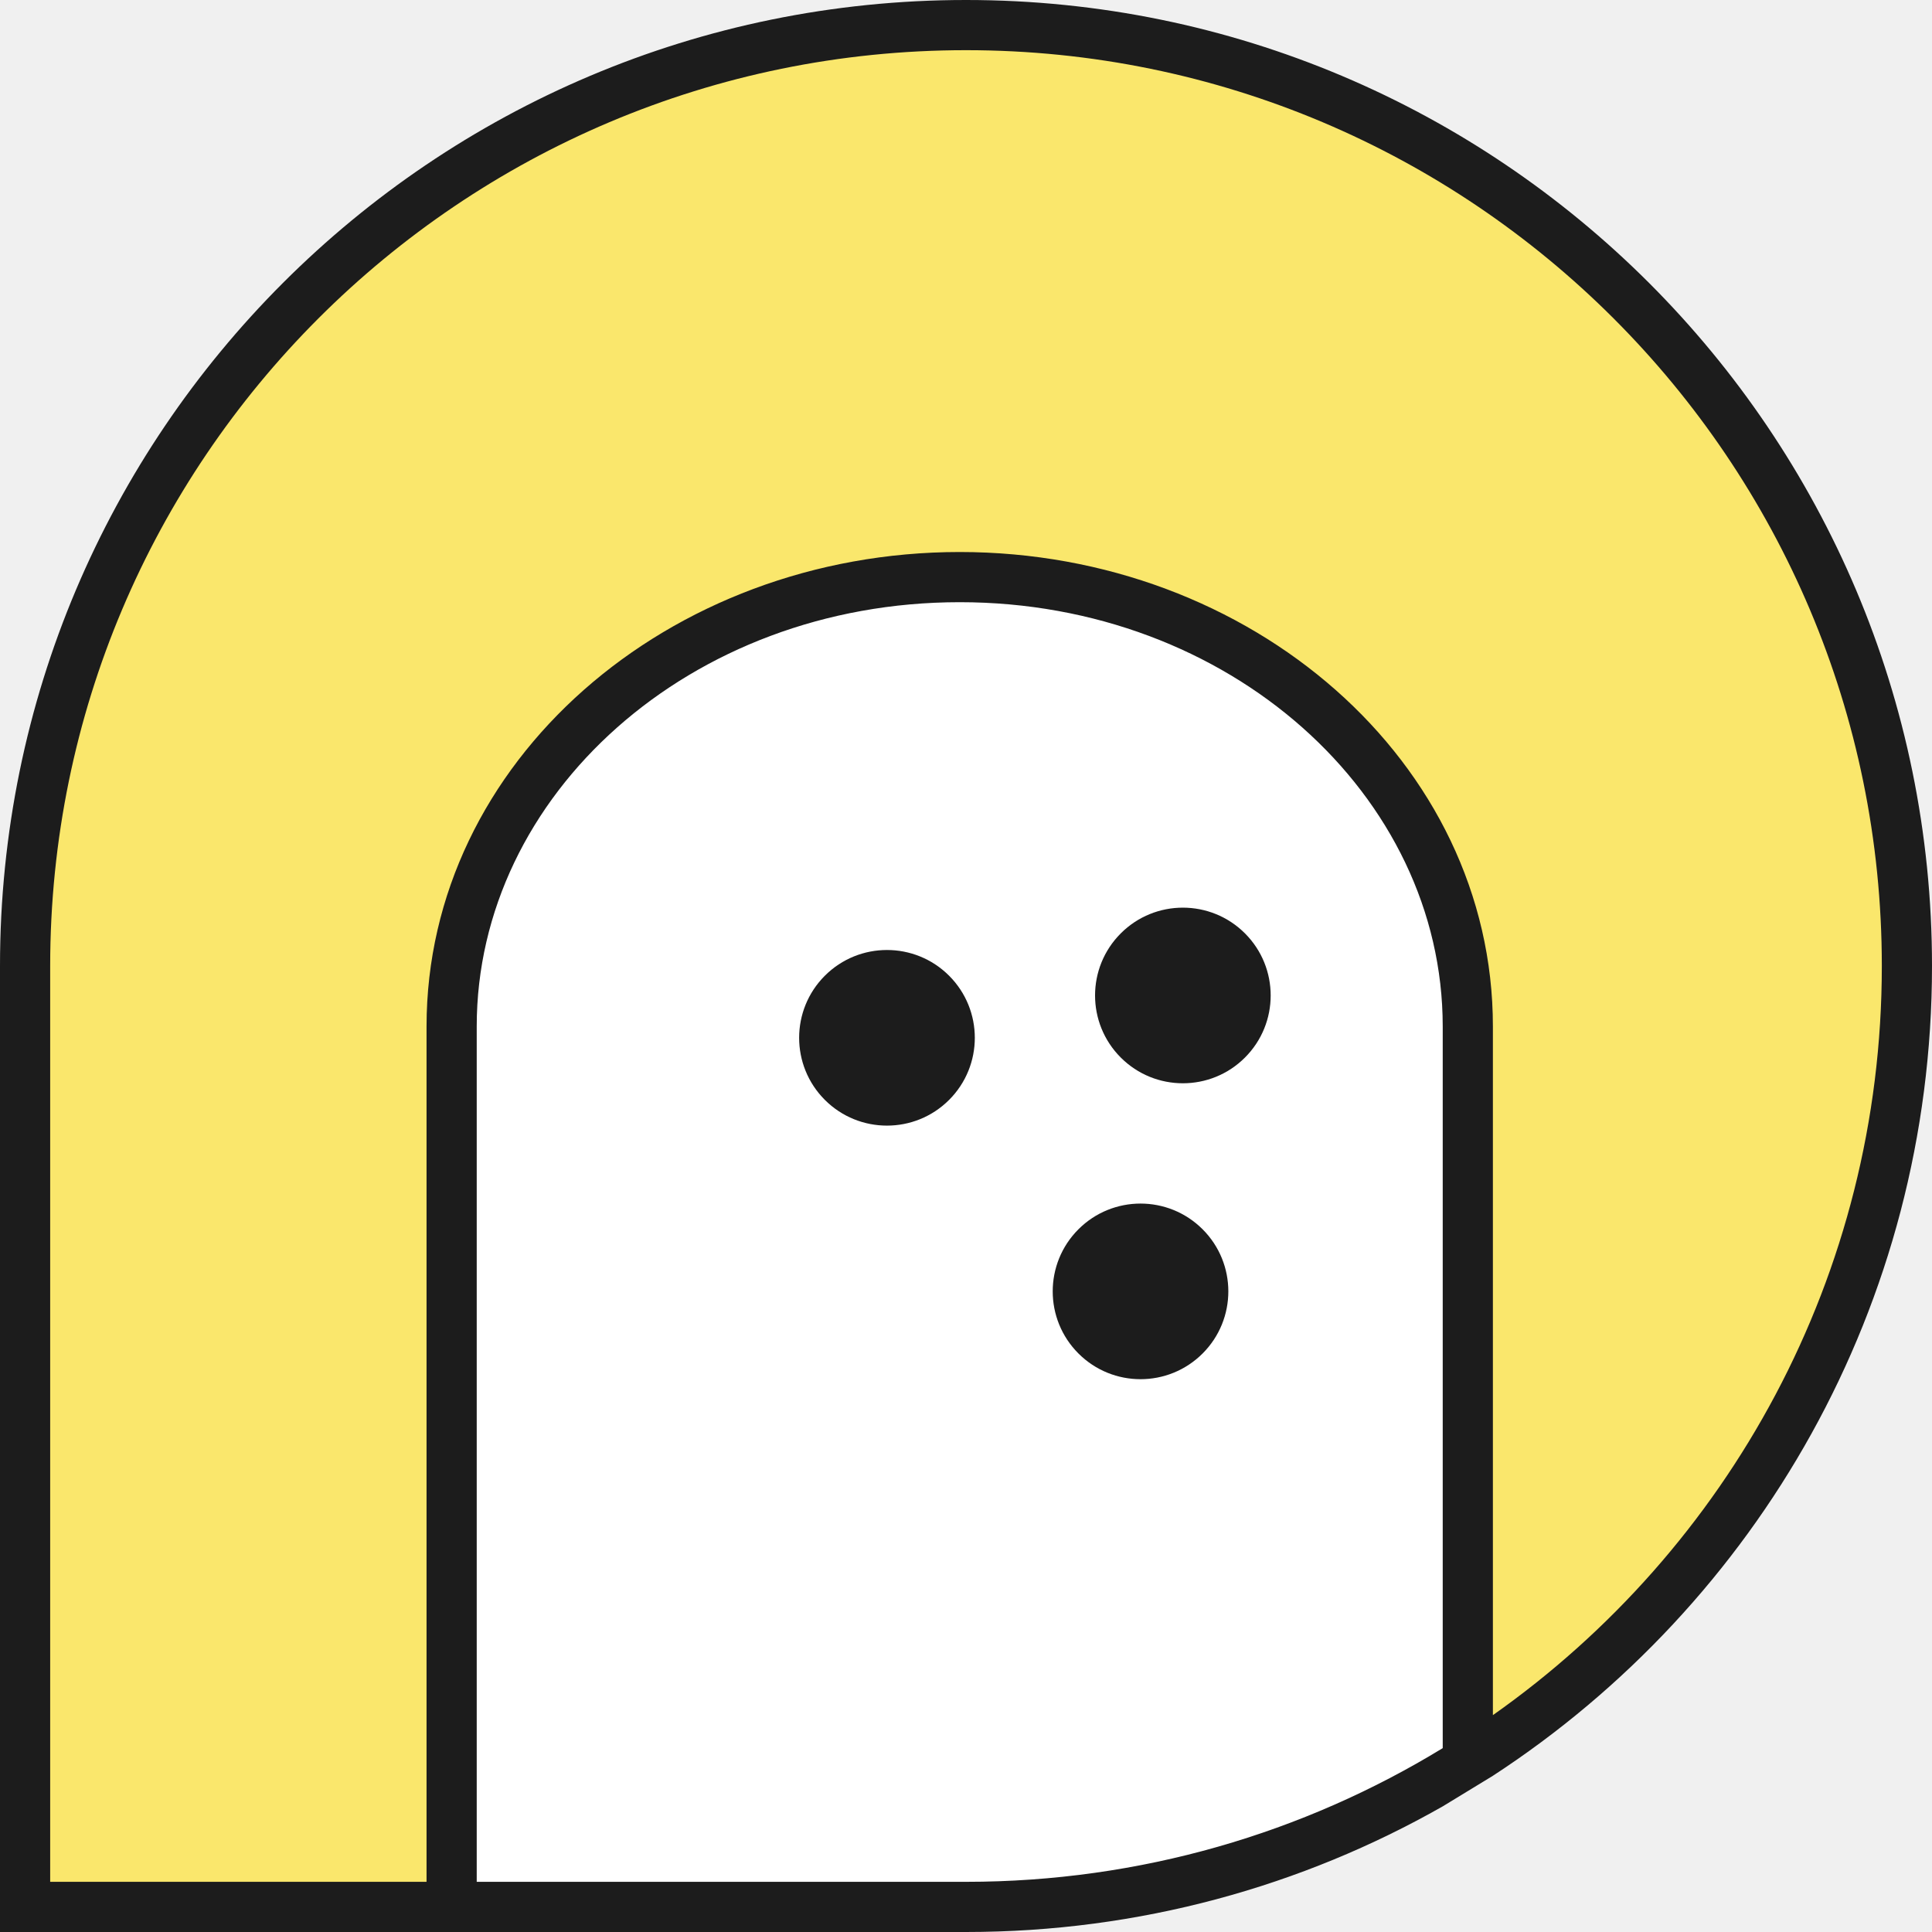
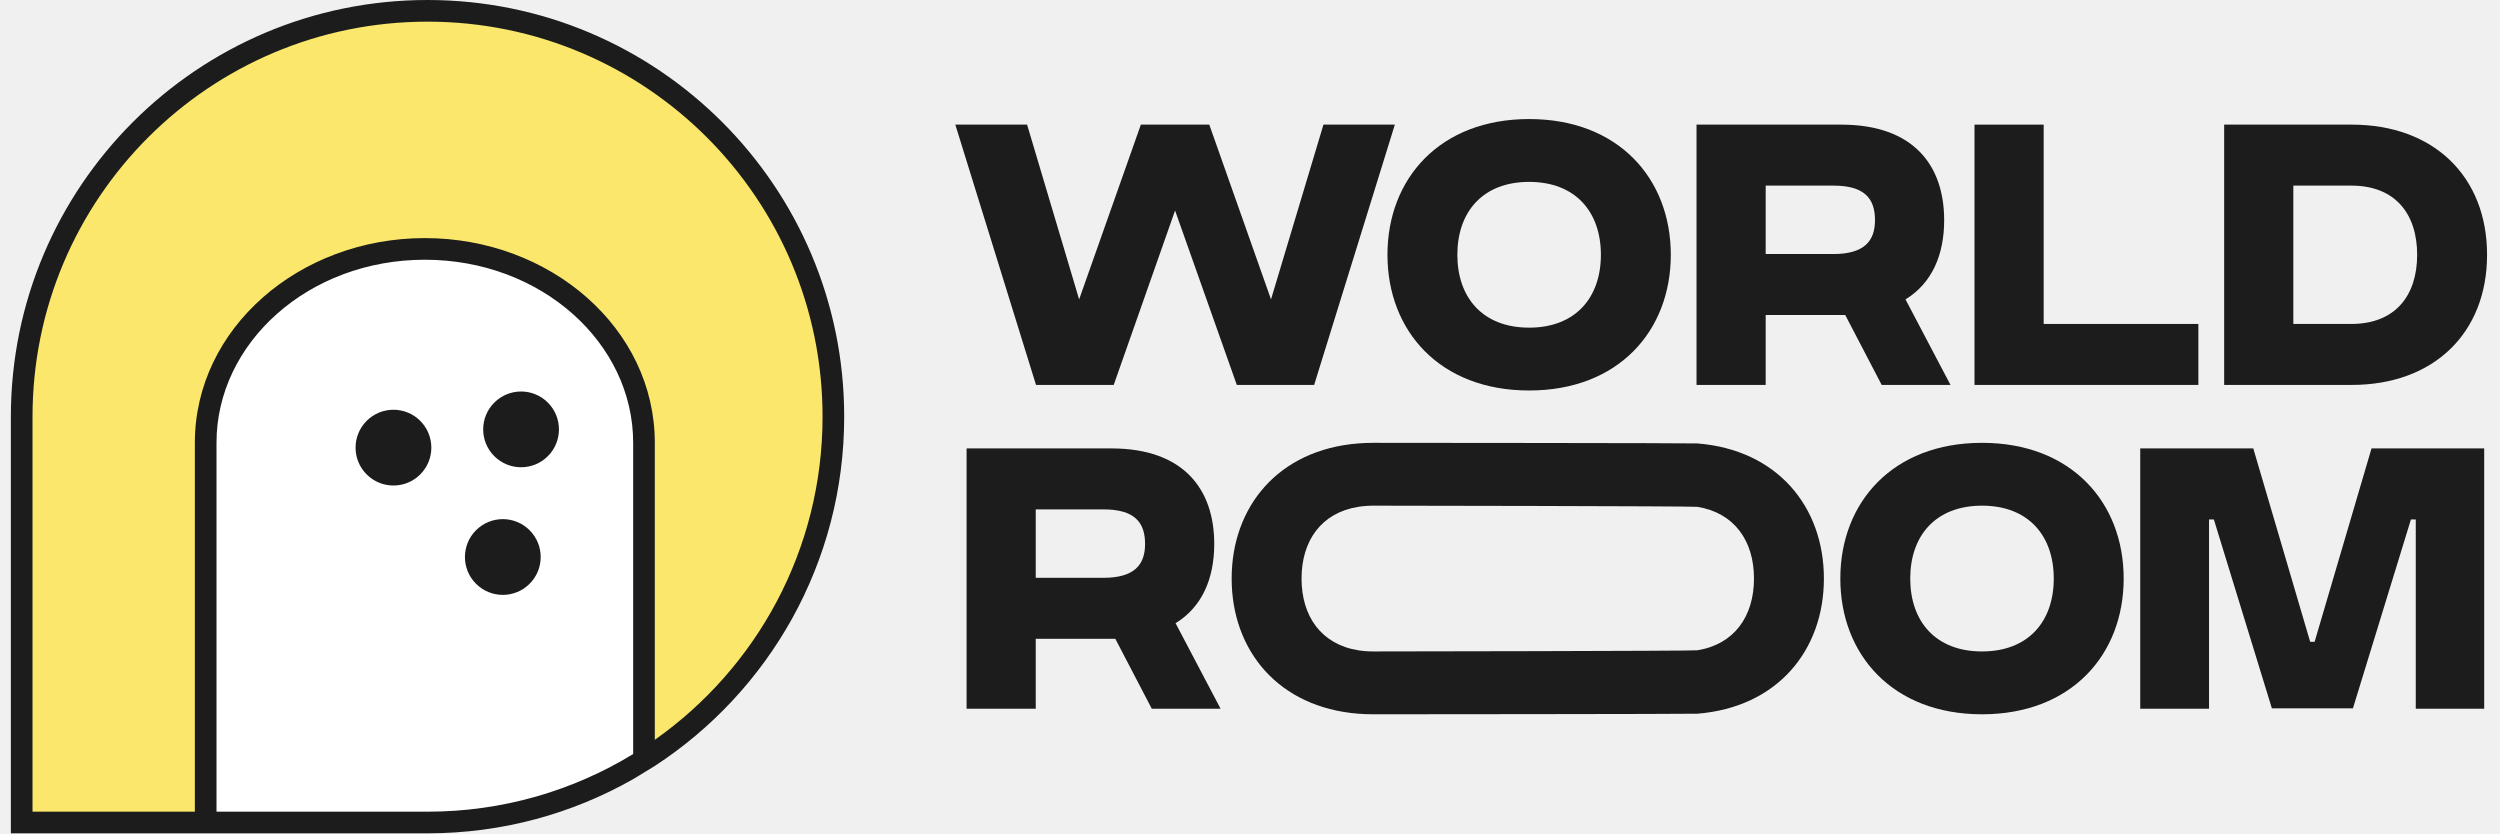
- <svg xmlns="http://www.w3.org/2000/svg" width="36" height="36" viewBox="0 0 36 36" fill="none">
-   <g clip-path="url(#clip0_1471_30546)">
-     <path d="M18 0.468C8.317 0.468 0.468 8.317 0.468 18V35.532H8.416V19.127C8.416 14.502 12.655 10.753 17.883 10.753C23.112 10.753 27.351 14.502 27.351 19.127L27.351 32.834C32.267 29.728 35.533 24.245 35.533 18C35.533 8.317 27.683 0.468 18 0.468Z" fill="#FAE76C" />
-     <path d="M17.884 10.753C12.655 10.753 8.416 14.502 8.416 19.127V35.416H17.884L22.676 34.831L27.351 32.844L27.351 19.127C27.351 14.503 23.112 10.753 17.884 10.753Z" fill="white" />
-     <path d="M20.884 17.392C21.523 16.753 22.559 16.753 23.198 17.392C23.837 18.031 23.837 19.067 23.198 19.706C22.559 20.345 21.523 20.345 20.884 19.706C20.245 19.067 20.245 18.031 20.884 17.392Z" fill="#1C1C1C" />
-     <path d="M15.37 18.181C16.009 17.542 17.046 17.542 17.685 18.181C18.324 18.82 18.324 19.856 17.685 20.495C17.046 21.134 16.009 21.134 15.37 20.495C14.731 19.856 14.731 18.82 15.37 18.181Z" fill="#1C1C1C" />
-     <path d="M22.409 22.906C21.77 22.267 20.734 22.267 20.095 22.906C19.456 23.545 19.456 24.581 20.095 25.22C20.734 25.859 21.77 25.859 22.409 25.22C23.048 24.581 23.048 23.545 22.409 22.906Z" fill="#1C1C1C" />
-     <path fill-rule="evenodd" clip-rule="evenodd" d="M0 36H18C21.23 36 24.262 35.149 26.883 33.659L27.818 33.089C32.744 29.877 36 24.319 36 18C36 8.059 27.941 0 18 0C8.059 0 0 8.059 0 18V36ZM18 0.935C8.575 0.935 0.935 8.575 0.935 18V35.065H7.948V19.127C7.948 14.192 12.452 10.286 17.883 10.286C23.315 10.286 27.818 14.192 27.818 19.127L27.818 31.959C32.202 28.871 35.065 23.77 35.065 18C35.065 8.575 27.425 0.935 18 0.935ZM18 35.065C21.254 35.065 24.296 34.154 26.883 32.574L26.883 19.127C26.883 14.813 22.909 11.221 17.883 11.221C12.857 11.221 8.883 14.813 8.883 19.127V35.065H18Z" fill="#1C1C1C" />
+ <svg xmlns="http://www.w3.org/2000/svg" width="168" height="56" viewBox="0 0 168 56" fill="none">
+   <path d="M64.955 47.625V30.133H74.675C79.548 30.133 81.597 32.882 81.597 36.555C81.597 38.854 80.797 40.778 78.998 41.878L82.022 47.625H77.399L74.95 42.927H74.675H69.602V47.625H64.955ZM69.602 38.829H74.15C76.224 38.829 76.949 37.955 76.949 36.555C76.949 35.081 76.224 34.231 74.15 34.231H69.602V38.829Z" fill="#1C1C1C" />
+   <path d="M92.287 48C91.941 48 91.604 47.986 91.275 47.961C85.895 47.535 82.767 43.706 82.767 38.879C82.767 34.052 85.895 30.223 91.275 29.798C91.604 29.772 91.941 29.758 92.287 29.758C92.633 29.758 113.729 29.772 114.058 29.798C119.437 30.223 122.566 34.052 122.566 38.879C122.566 43.706 119.437 47.535 114.058 47.961C113.729 47.986 92.633 48 92.287 48ZM87.464 38.879C87.464 41.425 88.798 43.304 91.275 43.7C91.593 43.751 91.931 43.777 92.287 43.777C92.643 43.777 113.739 43.751 114.058 43.7C116.535 43.304 117.868 41.425 117.868 38.879C117.868 36.333 116.535 34.454 114.058 34.059C113.739 34.008 92.643 33.981 92.287 33.981C91.931 33.981 91.593 34.008 91.275 34.059C88.798 34.454 87.464 36.333 87.464 38.879Z" fill="#1C1C1C" />
+   <path d="M133.191 48C127.193 48 123.67 44.002 123.67 38.879C123.67 33.756 127.193 29.758 133.191 29.758C139.188 29.758 142.711 33.756 142.711 38.879C142.711 44.002 139.188 48 133.191 48ZM128.368 38.879C128.368 41.753 130.067 43.777 133.191 43.777C136.314 43.777 138.013 41.753 138.013 38.879C138.013 36.005 136.314 33.981 133.191 33.981C130.067 33.981 128.368 36.005 128.368 38.879Z" fill="#1C1C1C" />
+   <path d="M143.824 47.625V30.133H151.42L155.243 43.127H155.543L159.366 30.133H166.938V47.625H162.34V34.906H162.015L158.117 47.6H152.67L148.771 34.906H148.447V47.625H143.824Z" fill="#1C1C1C" />
+   <path d="M69.62 25.867L64.197 8.375H69.02L72.518 20.119L76.666 8.375H81.264L85.412 20.119L88.936 8.375H93.734L88.311 25.867H83.114L78.965 14.147L74.842 25.867H69.62Z" fill="#1C1C1C" />
+   <path d="M102.757 26.241C96.76 26.241 93.237 22.243 93.237 17.121C93.237 11.998 96.76 8 102.757 8C108.754 8 112.278 11.998 112.278 17.121C112.278 22.243 108.754 26.241 102.757 26.241ZM97.934 17.121C97.934 19.994 99.633 22.018 102.757 22.018C105.881 22.018 107.58 19.994 107.58 17.121C107.58 14.247 105.881 12.223 102.757 12.223C99.633 12.223 97.934 14.247 97.934 17.121Z" fill="#1C1C1C" />
+   <path d="M114.006 25.867V8.375H123.727C128.599 8.375 130.648 11.123 130.648 14.797C130.648 17.096 129.849 19.02 128.05 20.119L131.073 25.867H126.45L124.001 21.169H123.727H118.654V25.867H114.006ZM118.654 17.071H123.202C125.276 17.071 126 16.196 126 14.797C126 13.322 125.276 12.473 123.202 12.473H118.654V17.071Z" fill="#1C1C1C" />
+   <path d="M132.687 25.867V8.375H137.335V21.769H147.73V25.867H132.687Z" fill="#1C1C1C" />
+   <path d="M149.464 25.867V8.375H158.035C163.558 8.375 167.131 11.873 167.131 17.121C167.131 22.368 163.558 25.867 158.035 25.867H149.464ZM154.112 21.769H158.01C160.959 21.769 162.433 19.869 162.433 17.121C162.433 14.372 160.959 12.473 158.01 12.473H154.112V21.769Z" fill="#1C1C1C" />
+   <g clip-path="url(#clip0_506_907)">
+     <path d="M28.73 0.728C13.668 0.728 1.458 12.938 1.458 28V55.273H13.821V29.754C13.821 22.559 20.415 16.727 28.549 16.727C36.682 16.727 43.276 22.56 43.276 29.754L43.276 51.075C50.924 46.243 56.003 37.715 56.003 28C56.003 12.938 43.793 0.728 28.73 0.728Z" fill="#FAE76C" />
+     <path d="M28.549 16.727C20.415 16.727 13.821 22.559 13.821 29.753V55.091H28.549L36.003 54.182L43.276 51.091L43.276 29.753C43.276 22.559 36.682 16.727 28.549 16.727Z" fill="white" />
+     <path d="M33.216 27.055C34.211 26.06 35.822 26.06 36.816 27.055C37.81 28.049 37.81 29.66 36.816 30.654C35.822 31.648 34.211 31.648 33.216 30.654C32.222 29.66 32.222 28.049 33.216 27.055Z" fill="#1C1C1C" />
+     <path d="M24.64 28.281C25.634 27.287 27.246 27.287 28.24 28.281C29.234 29.275 29.234 30.887 28.24 31.881C27.246 32.875 25.634 32.875 24.64 31.881C23.646 30.887 23.646 29.275 24.64 28.281Z" fill="#1C1C1C" />
+     <path d="M35.589 35.632C34.595 34.637 32.984 34.637 31.989 35.632C30.995 36.626 30.995 38.237 31.989 39.231C32.984 40.225 34.595 40.225 35.589 39.231C36.583 38.237 36.583 36.626 35.589 35.632Z" fill="#1C1C1C" />
+     <path fill-rule="evenodd" clip-rule="evenodd" d="M0.73 56H28.73C33.756 56 38.471 54.676 42.549 52.358L44.003 51.472C51.666 46.476 56.73 37.83 56.73 28C56.73 12.536 44.194 0 28.73 0C13.267 0 0.73 12.536 0.73 28V56ZM28.73 1.455C14.07 1.455 2.185 13.339 2.185 28V54.545H13.094V29.753C13.094 22.076 20.1 16 28.549 16C36.998 16 44.003 22.076 44.003 29.753L44.003 49.715C50.822 44.91 55.276 36.975 55.276 28C55.276 13.339 43.391 1.455 28.73 1.455ZM28.73 54.545C33.792 54.545 38.523 53.129 42.549 50.67L42.549 29.753C42.549 23.042 36.367 17.454 28.549 17.454C20.73 17.454 14.549 23.042 14.549 29.753V54.545H28.73Z" fill="#1C1C1C" />
  </g>
  <defs>
-     <clipPath id="clip0_1471_30546">
-       <rect width="36" height="36" fill="white" />
+     <clipPath id="clip0_506_907">
+       <rect width="56" height="56" fill="white" transform="translate(0.730469)" />
    </clipPath>
  </defs>
</svg>
